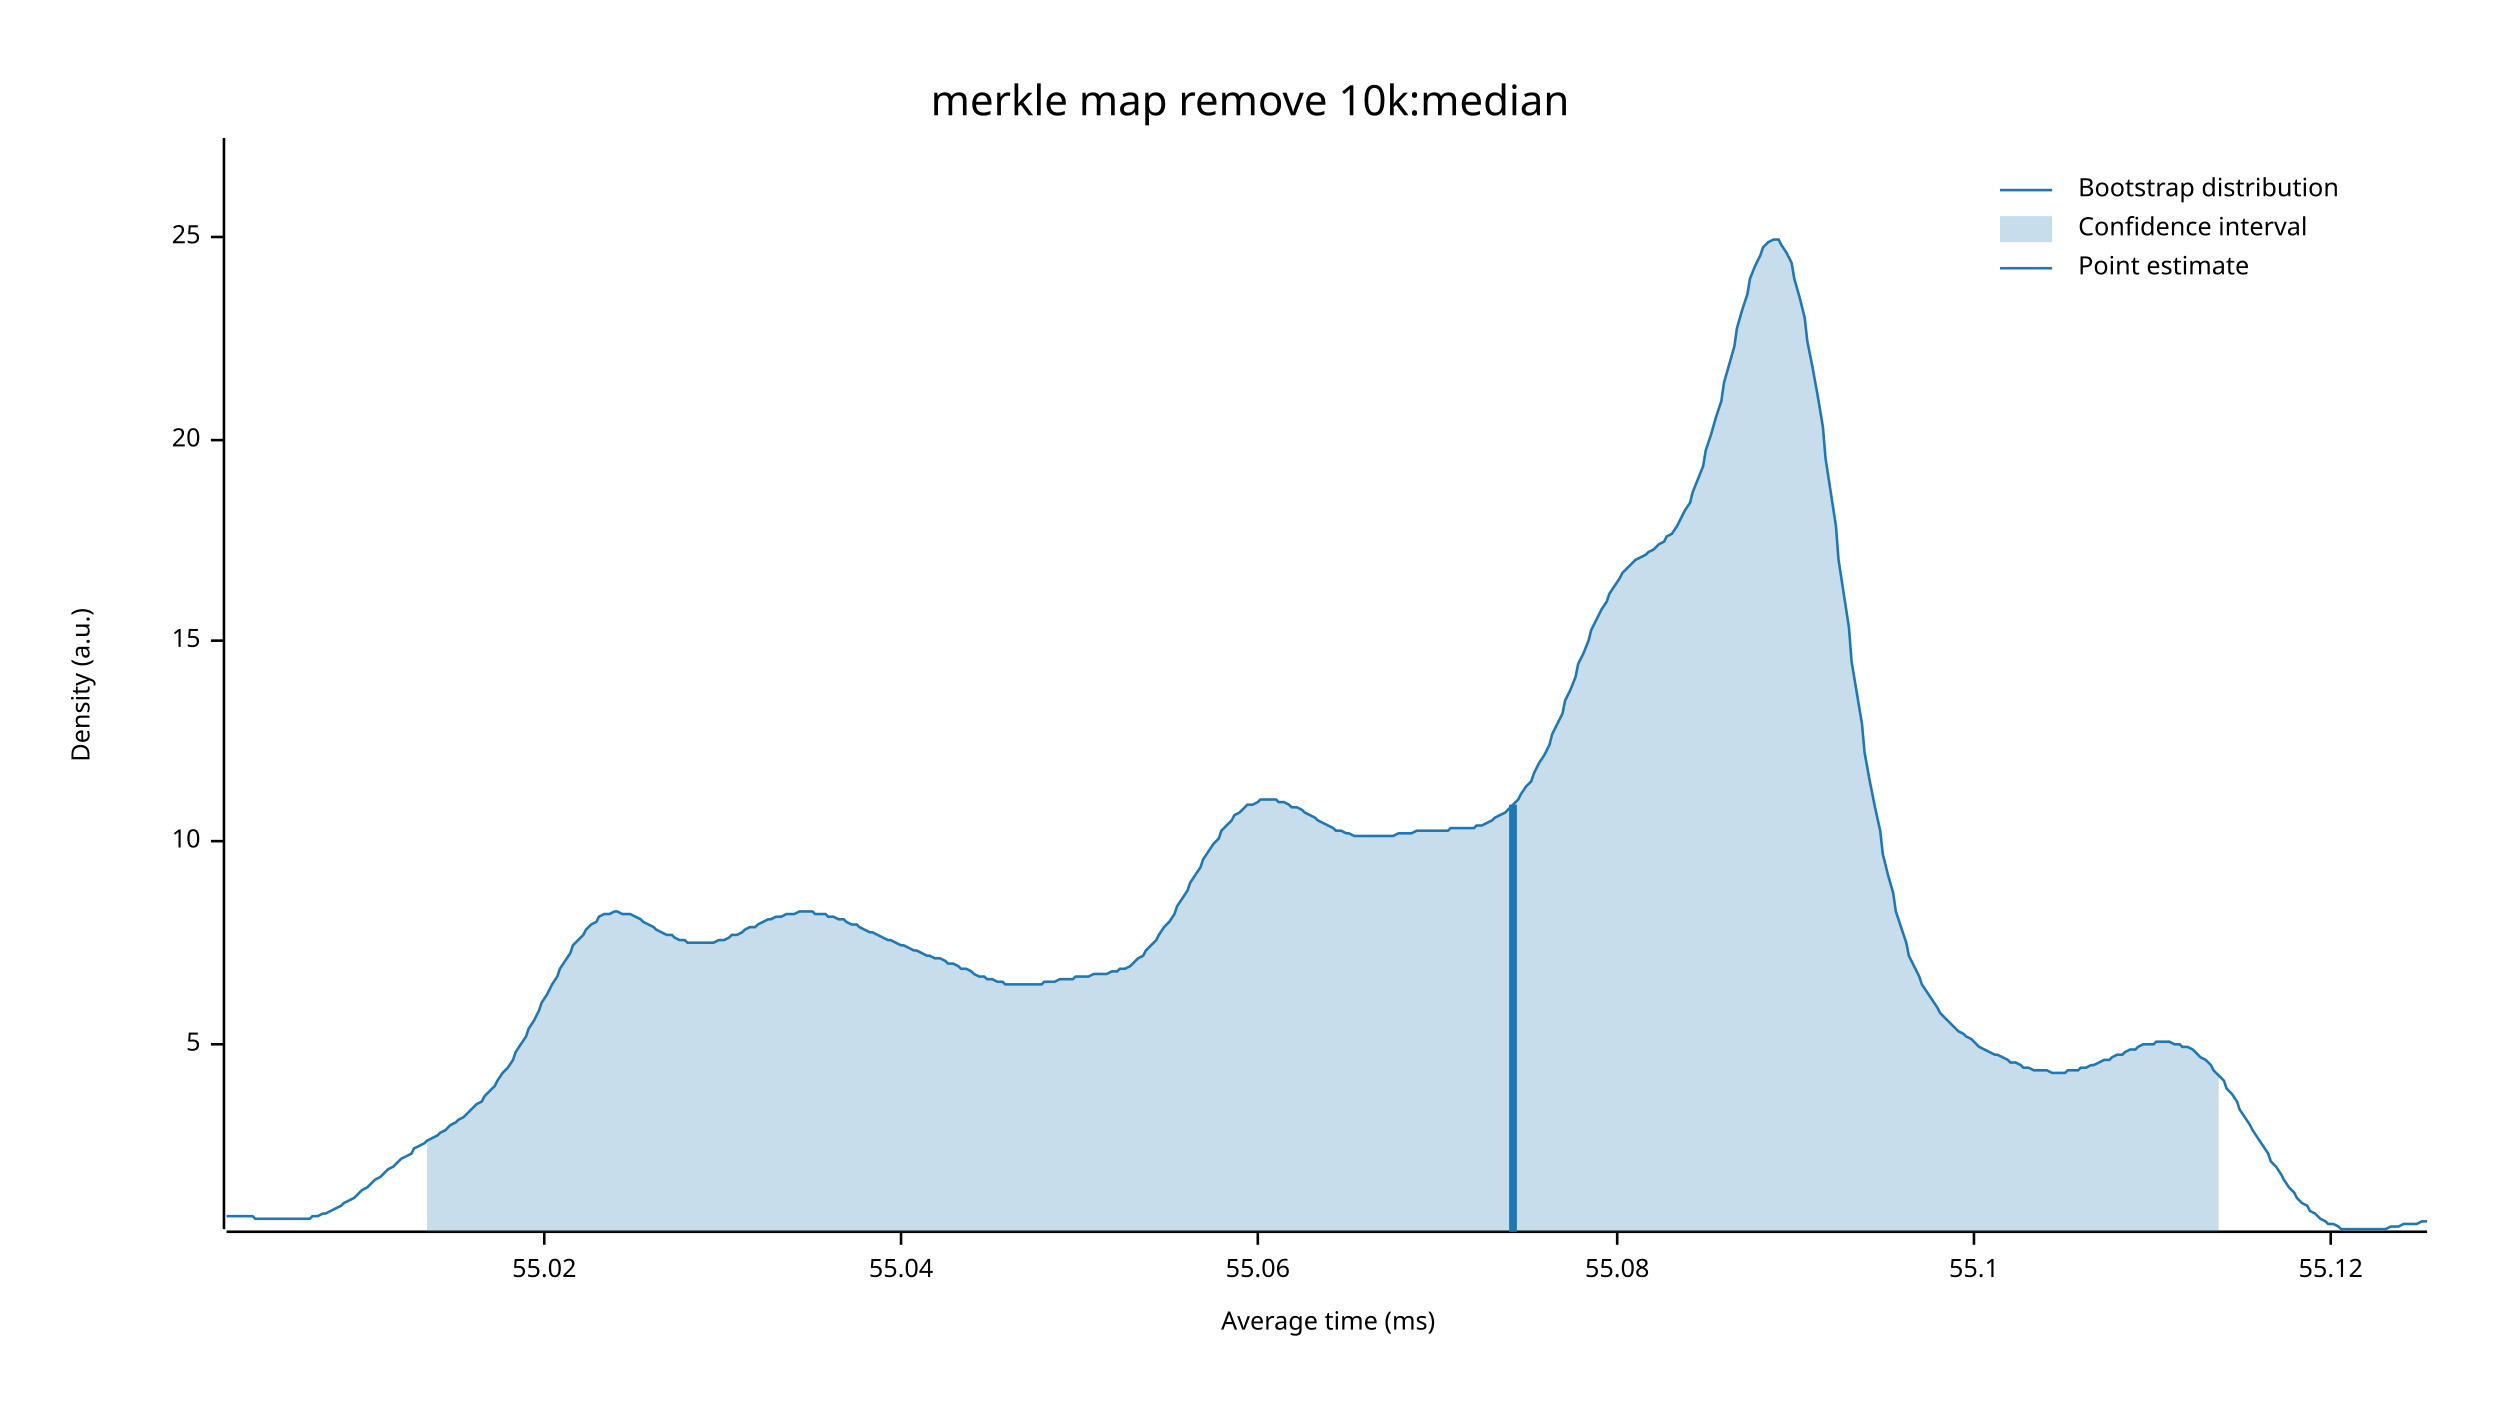
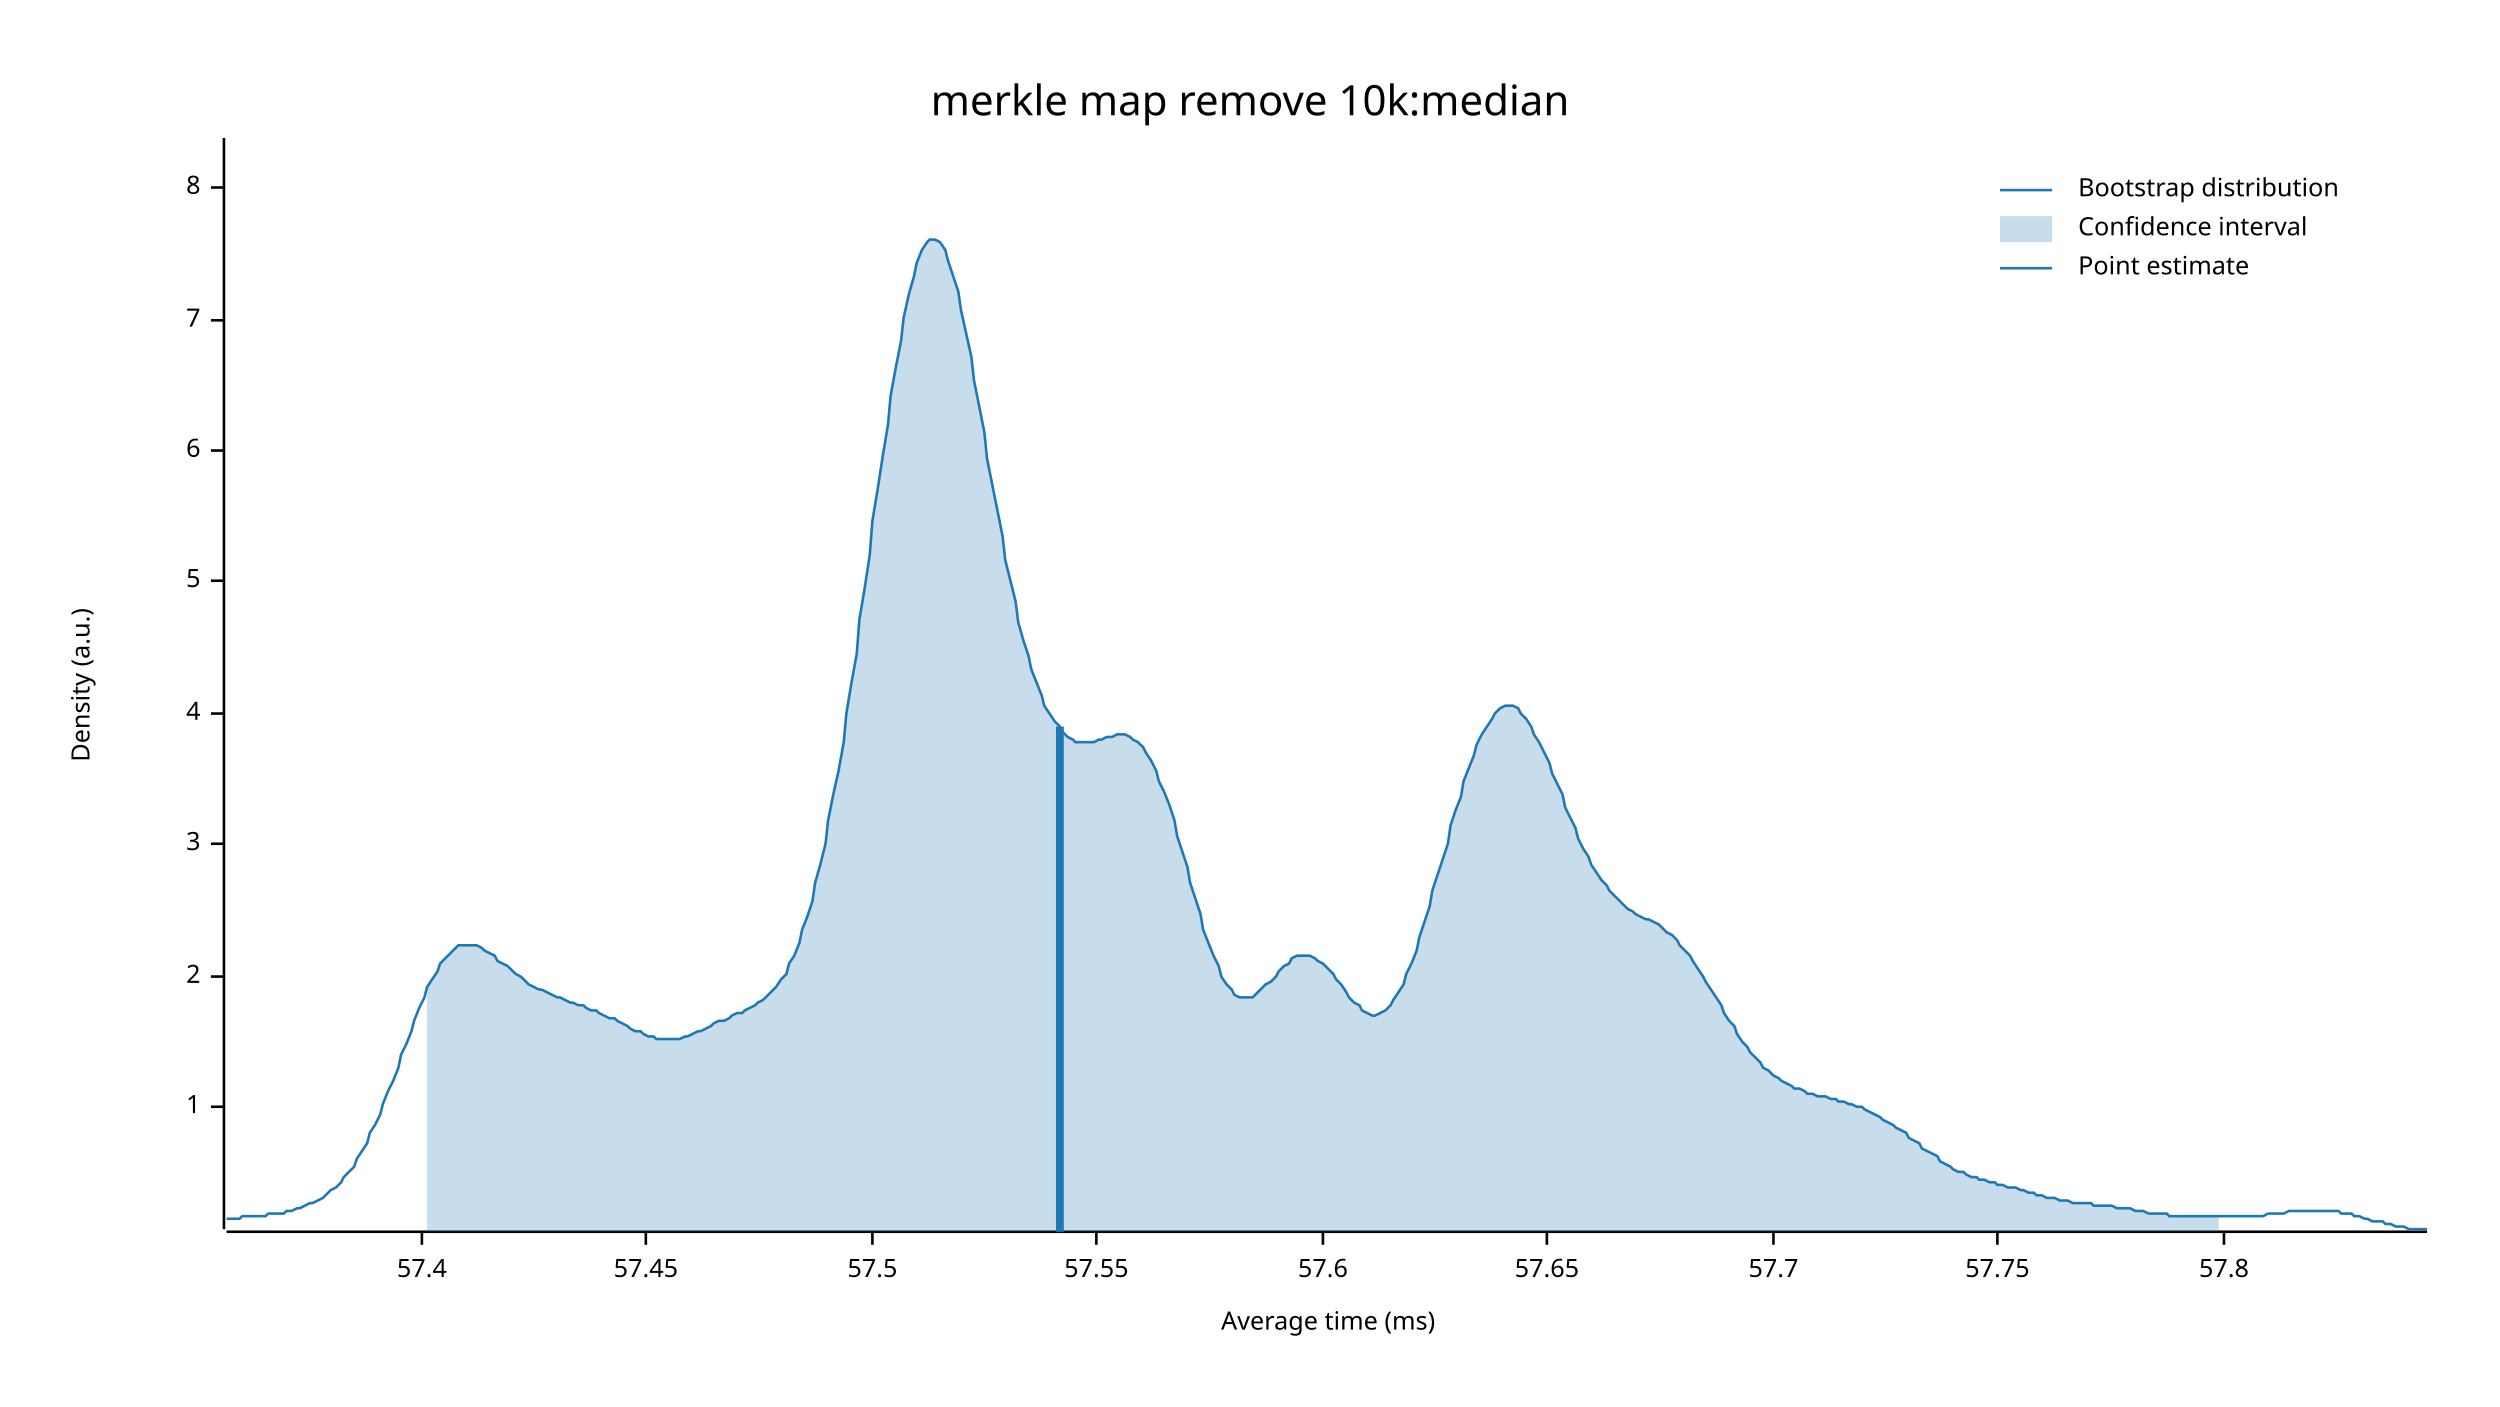
<svg xmlns="http://www.w3.org/2000/svg" width="960" height="540" viewBox="0 0 960 540">
  <text x="480" y="32" dy="0.76em" text-anchor="middle" font-family="sans-serif" font-size="16.129" opacity="1" fill="#000000">
merkle map remove 10k:median
</text>
  <text x="27" y="263" dy="0.76em" text-anchor="middle" font-family="sans-serif" font-size="9.677" opacity="1" fill="#000000" transform="rotate(270, 27, 263)">
Density (a.u.)
</text>
  <text x="510" y="513" dy="-0.5ex" text-anchor="middle" font-family="sans-serif" font-size="9.677" opacity="1" fill="#000000">
Average time (ms)
</text>
  <polyline fill="none" opacity="1" stroke="#000000" stroke-width="1" points="86,53 86,472 " />
-   <text x="77" y="401" dy="0.5ex" text-anchor="end" font-family="sans-serif" font-size="9.677" opacity="1" fill="#000000">
+   <text x="77" y="425" dy="0.5ex" text-anchor="end" font-family="sans-serif" font-size="9.677" opacity="1" fill="#000000">
+ 1
+ </text>
+   <polyline fill="none" opacity="1" stroke="#000000" stroke-width="1" points="81,425 86,425 " />
+   <text x="77" y="375" dy="0.5ex" text-anchor="end" font-family="sans-serif" font-size="9.677" opacity="1" fill="#000000">
+ 2
+ </text>
+   <polyline fill="none" opacity="1" stroke="#000000" stroke-width="1" points="81,375 86,375 " />
+   <text x="77" y="324" dy="0.5ex" text-anchor="end" font-family="sans-serif" font-size="9.677" opacity="1" fill="#000000">
+ 3
+ </text>
+   <polyline fill="none" opacity="1" stroke="#000000" stroke-width="1" points="81,324 86,324 " />
+   <text x="77" y="274" dy="0.5ex" text-anchor="end" font-family="sans-serif" font-size="9.677" opacity="1" fill="#000000">
+ 4
+ </text>
+   <polyline fill="none" opacity="1" stroke="#000000" stroke-width="1" points="81,274 86,274 " />
+   <text x="77" y="223" dy="0.5ex" text-anchor="end" font-family="sans-serif" font-size="9.677" opacity="1" fill="#000000">
5
</text>
-   <polyline fill="none" opacity="1" stroke="#000000" stroke-width="1" points="81,401 86,401 " />
-   <text x="77" y="323" dy="0.5ex" text-anchor="end" font-family="sans-serif" font-size="9.677" opacity="1" fill="#000000">
- 10
+   <polyline fill="none" opacity="1" stroke="#000000" stroke-width="1" points="81,223 86,223 " />
+   <text x="77" y="173" dy="0.5ex" text-anchor="end" font-family="sans-serif" font-size="9.677" opacity="1" fill="#000000">
+ 6
</text>
-   <polyline fill="none" opacity="1" stroke="#000000" stroke-width="1" points="81,323 86,323 " />
-   <text x="77" y="246" dy="0.5ex" text-anchor="end" font-family="sans-serif" font-size="9.677" opacity="1" fill="#000000">
- 15
+   <polyline fill="none" opacity="1" stroke="#000000" stroke-width="1" points="81,173 86,173 " />
+   <text x="77" y="123" dy="0.5ex" text-anchor="end" font-family="sans-serif" font-size="9.677" opacity="1" fill="#000000">
+ 7
</text>
-   <polyline fill="none" opacity="1" stroke="#000000" stroke-width="1" points="81,246 86,246 " />
-   <text x="77" y="169" dy="0.5ex" text-anchor="end" font-family="sans-serif" font-size="9.677" opacity="1" fill="#000000">
- 20
+   <polyline fill="none" opacity="1" stroke="#000000" stroke-width="1" points="81,123 86,123 " />
+   <text x="77" y="72" dy="0.5ex" text-anchor="end" font-family="sans-serif" font-size="9.677" opacity="1" fill="#000000">
+ 8
</text>
-   <polyline fill="none" opacity="1" stroke="#000000" stroke-width="1" points="81,169 86,169 " />
-   <text x="77" y="91" dy="0.5ex" text-anchor="end" font-family="sans-serif" font-size="9.677" opacity="1" fill="#000000">
- 25
+   <polyline fill="none" opacity="1" stroke="#000000" stroke-width="1" points="81,72 86,72 " />
+   <polyline fill="none" opacity="1" stroke="#000000" stroke-width="1" points="87,473 932,473 " />
+   <text x="162" y="483" dy="0.76em" text-anchor="middle" font-family="sans-serif" font-size="9.677" opacity="1" fill="#000000">
+ 57.4
</text>
-   <polyline fill="none" opacity="1" stroke="#000000" stroke-width="1" points="81,91 86,91 " />
-   <polyline fill="none" opacity="1" stroke="#000000" stroke-width="1" points="87,473 932,473 " />
-   <text x="209" y="483" dy="0.76em" text-anchor="middle" font-family="sans-serif" font-size="9.677" opacity="1" fill="#000000">
- 55.02
+   <polyline fill="none" opacity="1" stroke="#000000" stroke-width="1" points="162,473 162,478 " />
+   <text x="248" y="483" dy="0.76em" text-anchor="middle" font-family="sans-serif" font-size="9.677" opacity="1" fill="#000000">
+ 57.45
</text>
-   <polyline fill="none" opacity="1" stroke="#000000" stroke-width="1" points="209,473 209,478 " />
-   <text x="346" y="483" dy="0.76em" text-anchor="middle" font-family="sans-serif" font-size="9.677" opacity="1" fill="#000000">
- 55.04
+   <polyline fill="none" opacity="1" stroke="#000000" stroke-width="1" points="248,473 248,478 " />
+   <text x="335" y="483" dy="0.76em" text-anchor="middle" font-family="sans-serif" font-size="9.677" opacity="1" fill="#000000">
+ 57.5
</text>
-   <polyline fill="none" opacity="1" stroke="#000000" stroke-width="1" points="346,473 346,478 " />
-   <text x="483" y="483" dy="0.76em" text-anchor="middle" font-family="sans-serif" font-size="9.677" opacity="1" fill="#000000">
- 55.06
+   <polyline fill="none" opacity="1" stroke="#000000" stroke-width="1" points="335,473 335,478 " />
+   <text x="421" y="483" dy="0.76em" text-anchor="middle" font-family="sans-serif" font-size="9.677" opacity="1" fill="#000000">
+ 57.55
</text>
-   <polyline fill="none" opacity="1" stroke="#000000" stroke-width="1" points="483,473 483,478 " />
-   <text x="621" y="483" dy="0.76em" text-anchor="middle" font-family="sans-serif" font-size="9.677" opacity="1" fill="#000000">
- 55.08
+   <polyline fill="none" opacity="1" stroke="#000000" stroke-width="1" points="421,473 421,478 " />
+   <text x="508" y="483" dy="0.76em" text-anchor="middle" font-family="sans-serif" font-size="9.677" opacity="1" fill="#000000">
+ 57.6
</text>
-   <polyline fill="none" opacity="1" stroke="#000000" stroke-width="1" points="621,473 621,478 " />
-   <text x="758" y="483" dy="0.76em" text-anchor="middle" font-family="sans-serif" font-size="9.677" opacity="1" fill="#000000">
- 55.1
+   <polyline fill="none" opacity="1" stroke="#000000" stroke-width="1" points="508,473 508,478 " />
+   <text x="594" y="483" dy="0.76em" text-anchor="middle" font-family="sans-serif" font-size="9.677" opacity="1" fill="#000000">
+ 57.65
</text>
-   <polyline fill="none" opacity="1" stroke="#000000" stroke-width="1" points="758,473 758,478 " />
-   <text x="895" y="483" dy="0.76em" text-anchor="middle" font-family="sans-serif" font-size="9.677" opacity="1" fill="#000000">
- 55.12
+   <polyline fill="none" opacity="1" stroke="#000000" stroke-width="1" points="594,473 594,478 " />
+   <text x="681" y="483" dy="0.76em" text-anchor="middle" font-family="sans-serif" font-size="9.677" opacity="1" fill="#000000">
+ 57.7
</text>
-   <polyline fill="none" opacity="1" stroke="#000000" stroke-width="1" points="895,473 895,478 " />
-   <polyline fill="none" opacity="1" stroke="#1F78B4" stroke-width="1" points="87,467 88,467 90,467 92,467 93,467 95,467 97,467 98,468 100,468 102,468 103,468 105,468 107,468 109,468 110,468 112,468 114,468 115,468 117,468 119,468 120,467 122,467 124,466 125,466 127,465 129,464 131,463 132,462 134,461 136,460 137,459 139,457 141,456 142,455 144,453 146,452 147,451 149,449 151,448 153,446 154,445 156,444 158,443 159,441 161,440 163,439 164,438 166,437 168,436 169,435 171,434 173,432 175,431 176,430 178,429 180,427 181,426 183,424 185,423 186,421 188,419 190,417 191,415 193,412 195,410 197,407 198,404 200,401 202,398 203,395 205,392 207,388 208,385 210,382 212,378 214,375 215,372 217,369 219,366 220,363 222,361 224,359 225,357 227,355 229,354 230,352 232,351 234,351 236,350 237,350 239,351 241,351 242,351 244,352 246,353 247,354 249,355 251,356 252,357 254,358 256,359 258,359 259,360 261,361 263,361 264,362 266,362 268,362 269,362 271,362 273,362 274,362 276,361 278,361 280,360 281,359 283,359 285,358 286,357 288,356 290,356 291,355 293,354 295,353 296,353 298,352 300,352 302,351 303,351 305,351 307,350 308,350 310,350 312,350 313,351 315,351 317,351 318,352 320,352 322,353 324,353 325,354 327,355 329,355 330,356 332,357 334,358 335,358 337,359 339,360 341,361 342,361 344,362 346,363 347,363 349,364 351,365 352,365 354,366 356,367 357,367 359,368 361,368 363,369 364,370 366,370 368,371 369,372 371,372 373,373 374,374 376,375 378,375 379,376 381,376 383,377 385,377 386,378 388,378 390,378 391,378 393,378 395,378 396,378 398,378 400,378 401,377 403,377 405,377 407,376 408,376 410,376 412,376 413,375 415,375 417,375 418,375 420,374 422,374 423,374 425,374 427,373 429,373 430,372 432,372 434,371 435,370 437,368 439,367 440,365 442,363 444,361 445,359 447,356 449,354 451,351 452,348 454,345 456,342 457,339 459,336 461,333 462,330 464,327 466,324 468,322 469,319 471,317 473,315 474,313 476,312 478,310 479,309 481,309 483,308 484,307 486,307 488,307 490,307 491,308 493,308 495,309 496,310 498,310 500,311 501,312 503,313 505,314 506,315 508,316 510,317 512,318 513,319 515,319 517,320 518,320 520,321 522,321 523,321 525,321 527,321 528,321 530,321 532,321 534,321 535,321 537,320 539,320 540,320 542,320 544,319 545,319 547,319 549,319 550,319 552,319 554,319 556,319 557,318 559,318 561,318 562,318 564,318 566,318 567,317 569,317 571,316 573,315 574,314 576,313 578,312 579,311 581,309 583,307 584,305 586,302 588,300 589,297 591,293 593,290 595,286 596,282 598,278 600,274 601,269 603,265 605,260 606,255 608,251 610,246 611,242 613,238 615,234 617,231 618,228 620,225 622,222 623,220 625,218 627,216 628,215 630,214 632,213 633,212 635,211 637,209 639,208 640,206 642,205 644,202 645,200 647,196 649,193 650,189 652,184 654,179 655,173 657,167 659,160 661,154 662,147 664,140 666,133 667,126 669,119 671,113 672,107 674,102 676,98 677,95 679,93 681,92 683,92 684,94 686,97 688,101 689,107 691,114 693,122 694,131 696,141 698,152 700,164 701,176 703,189 705,202 706,215 708,228 710,241 711,254 713,266 715,278 716,289 718,300 720,310 722,319 723,328 725,336 727,343 728,350 730,356 732,362 733,367 735,371 737,375 738,378 740,381 742,384 744,387 745,389 747,391 749,393 750,394 752,396 754,397 755,398 757,399 759,401 760,402 762,403 764,404 766,405 767,405 769,406 771,407 772,408 774,408 776,409 777,410 779,410 781,411 782,411 784,411 786,411 788,412 789,412 791,412 793,412 794,411 796,411 798,411 799,410 801,410 803,409 804,409 806,408 808,407 810,407 811,406 813,405 815,405 816,404 818,403 820,403 821,402 823,401 825,401 827,401 828,400 830,400 832,400 833,400 835,401 837,401 838,402 840,402 842,403 843,404 845,406 847,407 849,409 850,411 852,413 854,415 855,418 857,420 859,423 860,426 862,429 864,432 865,434 867,437 869,440 871,443 872,446 874,448 876,451 877,453 879,456 881,458 882,460 884,462 886,463 887,465 889,466 891,468 893,469 894,470 896,470 898,471 899,472 901,472 903,472 904,472 906,472 908,472 909,472 911,472 913,472 915,472 916,472 918,471 920,471 921,471 923,470 925,470 926,470 928,470 930,469 932,469 " />
-   <polygon opacity="0.25" fill="#1F78B4" points="164,438 166,437 168,436 169,435 171,434 173,432 175,431 176,430 178,429 180,427 181,426 183,424 185,423 186,421 188,419 190,417 191,415 193,412 195,410 197,407 198,404 200,401 202,398 203,395 205,392 207,388 208,385 210,382 212,378 214,375 215,372 217,369 219,366 220,363 222,361 224,359 225,357 227,355 229,354 230,352 232,351 234,351 236,350 237,350 239,351 241,351 242,351 244,352 246,353 247,354 249,355 251,356 252,357 254,358 256,359 258,359 259,360 261,361 263,361 264,362 266,362 268,362 269,362 271,362 273,362 274,362 276,361 278,361 280,360 281,359 283,359 285,358 286,357 288,356 290,356 291,355 293,354 295,353 296,353 298,352 300,352 302,351 303,351 305,351 307,350 308,350 310,350 312,350 313,351 315,351 317,351 318,352 320,352 322,353 324,353 325,354 327,355 329,355 330,356 332,357 334,358 335,358 337,359 339,360 341,361 342,361 344,362 346,363 347,363 349,364 351,365 352,365 354,366 356,367 357,367 359,368 361,368 363,369 364,370 366,370 368,371 369,372 371,372 373,373 374,374 376,375 378,375 379,376 381,376 383,377 385,377 386,378 388,378 390,378 391,378 393,378 395,378 396,378 398,378 400,378 401,377 403,377 405,377 407,376 408,376 410,376 412,376 413,375 415,375 417,375 418,375 420,374 422,374 423,374 425,374 427,373 429,373 430,372 432,372 434,371 435,370 437,368 439,367 440,365 442,363 444,361 445,359 447,356 449,354 451,351 452,348 454,345 456,342 457,339 459,336 461,333 462,330 464,327 466,324 468,322 469,319 471,317 473,315 474,313 476,312 478,310 479,309 481,309 483,308 484,307 486,307 488,307 490,307 491,308 493,308 495,309 496,310 498,310 500,311 501,312 503,313 505,314 506,315 508,316 510,317 512,318 513,319 515,319 517,320 518,320 520,321 522,321 523,321 525,321 527,321 528,321 530,321 532,321 534,321 535,321 537,320 539,320 540,320 542,320 544,319 545,319 547,319 549,319 550,319 552,319 554,319 556,319 557,318 559,318 561,318 562,318 564,318 566,318 567,317 569,317 571,316 573,315 574,314 576,313 578,312 579,311 581,309 583,307 584,305 586,302 588,300 589,297 591,293 593,290 595,286 596,282 598,278 600,274 601,269 603,265 605,260 606,255 608,251 610,246 611,242 613,238 615,234 617,231 618,228 620,225 622,222 623,220 625,218 627,216 628,215 630,214 632,213 633,212 635,211 637,209 639,208 640,206 642,205 644,202 645,200 647,196 649,193 650,189 652,184 654,179 655,173 657,167 659,160 661,154 662,147 664,140 666,133 667,126 669,119 671,113 672,107 674,102 676,98 677,95 679,93 681,92 683,92 684,94 686,97 688,101 689,107 691,114 693,122 694,131 696,141 698,152 700,164 701,176 703,189 705,202 706,215 708,228 710,241 711,254 713,266 715,278 716,289 718,300 720,310 722,319 723,328 725,336 727,343 728,350 730,356 732,362 733,367 735,371 737,375 738,378 740,381 742,384 744,387 745,389 747,391 749,393 750,394 752,396 754,397 755,398 757,399 759,401 760,402 762,403 764,404 766,405 767,405 769,406 771,407 772,408 774,408 776,409 777,410 779,410 781,411 782,411 784,411 786,411 788,412 789,412 791,412 793,412 794,411 796,411 798,411 799,410 801,410 803,409 804,409 806,408 808,407 810,407 811,406 813,405 815,405 816,404 818,403 820,403 821,402 823,401 825,401 827,401 828,400 830,400 832,400 833,400 835,401 837,401 838,402 840,402 842,403 843,404 845,406 847,407 849,409 850,411 852,413 852,473 164,473 " />
-   <polyline fill="none" opacity="1" stroke="#1F78B4" stroke-width="3" points="581,473 581,309 " />
+   <polyline fill="none" opacity="1" stroke="#000000" stroke-width="1" points="681,473 681,478 " />
+   <text x="767" y="483" dy="0.76em" text-anchor="middle" font-family="sans-serif" font-size="9.677" opacity="1" fill="#000000">
+ 57.75
+ </text>
+   <polyline fill="none" opacity="1" stroke="#000000" stroke-width="1" points="767,473 767,478 " />
+   <text x="854" y="483" dy="0.76em" text-anchor="middle" font-family="sans-serif" font-size="9.677" opacity="1" fill="#000000">
+ 57.8
+ </text>
+   <polyline fill="none" opacity="1" stroke="#000000" stroke-width="1" points="854,473 854,478 " />
+   <polyline fill="none" opacity="1" stroke="#1F78B4" stroke-width="1" points="87,468 88,468 90,468 92,468 93,467 95,467 97,467 98,467 100,467 102,467 103,466 105,466 107,466 109,466 110,465 112,465 114,464 115,464 117,463 119,462 120,462 122,461 124,460 125,459 127,457 129,456 131,454 132,452 134,450 136,448 137,445 139,442 141,439 142,435 144,432 146,428 147,424 149,419 151,415 153,410 154,405 156,401 158,396 159,392 161,387 163,383 164,379 166,376 168,373 169,370 171,368 173,366 175,364 176,363 178,363 180,363 181,363 183,363 185,364 186,365 188,366 190,367 191,369 193,370 195,371 197,373 198,374 200,375 202,377 203,378 205,379 207,380 208,380 210,381 212,382 214,383 215,383 217,384 219,385 220,385 222,386 224,386 225,387 227,388 229,388 230,389 232,390 234,391 236,391 237,392 239,393 241,394 242,395 244,396 246,396 247,397 249,398 251,398 252,399 254,399 256,399 258,399 259,399 261,399 263,398 264,398 266,397 268,396 269,396 271,395 273,394 274,393 276,392 278,392 280,391 281,390 283,389 285,389 286,388 288,387 290,386 291,385 293,384 295,382 296,381 298,379 300,376 302,374 303,370 305,367 307,362 308,357 310,352 312,346 313,339 315,332 317,324 318,315 320,305 322,296 324,285 325,274 327,262 329,251 330,238 332,226 334,213 335,200 337,188 339,175 341,163 342,152 344,141 346,131 347,122 349,113 351,106 352,101 354,96 356,93 357,92 359,92 361,93 363,96 364,100 366,106 368,112 369,119 371,128 373,137 374,146 376,156 378,166 379,176 381,186 383,196 385,206 386,215 388,223 390,231 391,239 393,246 395,252 396,257 398,262 400,267 401,271 403,274 405,277 407,279 408,281 410,283 412,284 413,285 415,285 417,285 418,285 420,285 422,284 423,284 425,283 427,283 429,282 430,282 432,282 434,283 435,284 437,285 439,287 440,289 442,292 444,296 445,300 447,304 449,309 451,315 452,321 454,327 456,333 457,339 459,345 461,351 462,357 464,362 466,367 468,371 469,375 471,378 473,380 474,382 476,383 478,383 479,383 481,383 483,381 484,380 486,378 488,377 490,375 491,373 493,371 495,370 496,368 498,367 500,367 501,367 503,367 505,368 506,369 508,370 510,372 512,374 513,376 515,378 517,381 518,383 520,385 522,386 523,388 525,389 527,390 528,390 530,389 532,388 534,386 535,384 537,381 539,378 540,374 542,370 544,365 545,360 547,354 549,348 550,342 552,336 554,330 556,324 557,317 559,311 561,306 562,300 564,295 566,290 567,286 569,282 571,279 573,276 574,274 576,272 578,271 579,271 581,271 583,272 584,274 586,276 588,279 589,282 591,285 593,289 595,293 596,297 598,301 600,305 601,310 603,314 605,318 606,322 608,326 610,329 611,332 613,335 615,338 617,340 618,342 620,344 622,346 623,347 625,349 627,350 628,351 630,352 632,353 633,353 635,354 637,355 639,357 640,358 642,359 644,361 645,363 647,365 649,367 650,369 652,372 654,375 655,377 657,380 659,383 661,386 662,389 664,392 666,394 667,397 669,400 671,402 672,404 674,406 676,408 677,410 679,411 681,413 683,414 684,415 686,416 688,417 689,418 691,418 693,419 694,420 696,420 698,421 700,421 701,421 703,422 705,422 706,423 708,423 710,424 711,424 713,425 715,425 716,426 718,427 720,428 722,429 723,430 725,431 727,432 728,433 730,434 732,435 733,437 735,438 737,439 738,441 740,442 742,443 744,444 745,446 747,447 749,448 750,449 752,450 754,450 755,451 757,452 759,452 760,453 762,453 764,454 766,454 767,455 769,455 771,456 772,456 774,456 776,457 777,457 779,458 781,458 782,459 784,459 786,460 788,460 789,460 791,461 793,461 794,461 796,462 798,462 799,462 801,462 803,462 804,463 806,463 808,463 810,463 811,463 813,464 815,464 816,464 818,464 820,465 821,465 823,465 825,466 827,466 828,466 830,466 832,466 833,467 835,467 837,467 838,467 840,467 842,467 843,467 845,467 847,467 849,467 850,467 852,467 854,467 855,467 857,467 859,467 860,467 862,467 864,467 865,467 867,467 869,467 871,466 872,466 874,466 876,466 877,466 879,465 881,465 882,465 884,465 886,465 887,465 889,465 891,465 893,465 894,465 896,465 898,465 899,466 901,466 903,466 904,467 906,467 908,468 909,468 911,469 913,469 915,469 916,470 918,470 920,471 921,471 923,471 925,472 926,472 928,472 930,472 932,472 " />
+   <polygon opacity="0.25" fill="#1F78B4" points="164,379 166,376 168,373 169,370 171,368 173,366 175,364 176,363 178,363 180,363 181,363 183,363 185,364 186,365 188,366 190,367 191,369 193,370 195,371 197,373 198,374 200,375 202,377 203,378 205,379 207,380 208,380 210,381 212,382 214,383 215,383 217,384 219,385 220,385 222,386 224,386 225,387 227,388 229,388 230,389 232,390 234,391 236,391 237,392 239,393 241,394 242,395 244,396 246,396 247,397 249,398 251,398 252,399 254,399 256,399 258,399 259,399 261,399 263,398 264,398 266,397 268,396 269,396 271,395 273,394 274,393 276,392 278,392 280,391 281,390 283,389 285,389 286,388 288,387 290,386 291,385 293,384 295,382 296,381 298,379 300,376 302,374 303,370 305,367 307,362 308,357 310,352 312,346 313,339 315,332 317,324 318,315 320,305 322,296 324,285 325,274 327,262 329,251 330,238 332,226 334,213 335,200 337,188 339,175 341,163 342,152 344,141 346,131 347,122 349,113 351,106 352,101 354,96 356,93 357,92 359,92 361,93 363,96 364,100 366,106 368,112 369,119 371,128 373,137 374,146 376,156 378,166 379,176 381,186 383,196 385,206 386,215 388,223 390,231 391,239 393,246 395,252 396,257 398,262 400,267 401,271 403,274 405,277 407,279 408,281 410,283 412,284 413,285 415,285 417,285 418,285 420,285 422,284 423,284 425,283 427,283 429,282 430,282 432,282 434,283 435,284 437,285 439,287 440,289 442,292 444,296 445,300 447,304 449,309 451,315 452,321 454,327 456,333 457,339 459,345 461,351 462,357 464,362 466,367 468,371 469,375 471,378 473,380 474,382 476,383 478,383 479,383 481,383 483,381 484,380 486,378 488,377 490,375 491,373 493,371 495,370 496,368 498,367 500,367 501,367 503,367 505,368 506,369 508,370 510,372 512,374 513,376 515,378 517,381 518,383 520,385 522,386 523,388 525,389 527,390 528,390 530,389 532,388 534,386 535,384 537,381 539,378 540,374 542,370 544,365 545,360 547,354 549,348 550,342 552,336 554,330 556,324 557,317 559,311 561,306 562,300 564,295 566,290 567,286 569,282 571,279 573,276 574,274 576,272 578,271 579,271 581,271 583,272 584,274 586,276 588,279 589,282 591,285 593,289 595,293 596,297 598,301 600,305 601,310 603,314 605,318 606,322 608,326 610,329 611,332 613,335 615,338 617,340 618,342 620,344 622,346 623,347 625,349 627,350 628,351 630,352 632,353 633,353 635,354 637,355 639,357 640,358 642,359 644,361 645,363 647,365 649,367 650,369 652,372 654,375 655,377 657,380 659,383 661,386 662,389 664,392 666,394 667,397 669,400 671,402 672,404 674,406 676,408 677,410 679,411 681,413 683,414 684,415 686,416 688,417 689,418 691,418 693,419 694,420 696,420 698,421 700,421 701,421 703,422 705,422 706,423 708,423 710,424 711,424 713,425 715,425 716,426 718,427 720,428 722,429 723,430 725,431 727,432 728,433 730,434 732,435 733,437 735,438 737,439 738,441 740,442 742,443 744,444 745,446 747,447 749,448 750,449 752,450 754,450 755,451 757,452 759,452 760,453 762,453 764,454 766,454 767,455 769,455 771,456 772,456 774,456 776,457 777,457 779,458 781,458 782,459 784,459 786,460 788,460 789,460 791,461 793,461 794,461 796,462 798,462 799,462 801,462 803,462 804,463 806,463 808,463 810,463 811,463 813,464 815,464 816,464 818,464 820,465 821,465 823,465 825,466 827,466 828,466 830,466 832,466 833,467 835,467 837,467 838,467 840,467 842,467 843,467 845,467 847,467 849,467 850,467 852,467 852,473 164,473 " />
+   <polyline fill="none" opacity="1" stroke="#1F78B4" stroke-width="3" points="407,473 407,279 " />
  <text x="798" y="68" dy="0.76em" text-anchor="start" font-family="sans-serif" font-size="9.677" opacity="1" fill="#000000">
Bootstrap distribution
</text>
  <text x="798" y="83" dy="0.76em" text-anchor="start" font-family="sans-serif" font-size="9.677" opacity="1" fill="#000000">
Confidence interval
</text>
  <text x="798" y="98" dy="0.76em" text-anchor="start" font-family="sans-serif" font-size="9.677" opacity="1" fill="#000000">
Point estimate
</text>
  <polyline fill="none" opacity="1" stroke="#1F78B4" stroke-width="1" points="768,73 788,73 " />
  <rect x="768" y="83" width="20" height="10" opacity="0.25" fill="#1F78B4" stroke="none" />
  <polyline fill="none" opacity="1" stroke="#1F78B4" stroke-width="1" points="768,103 788,103 " />
</svg>
